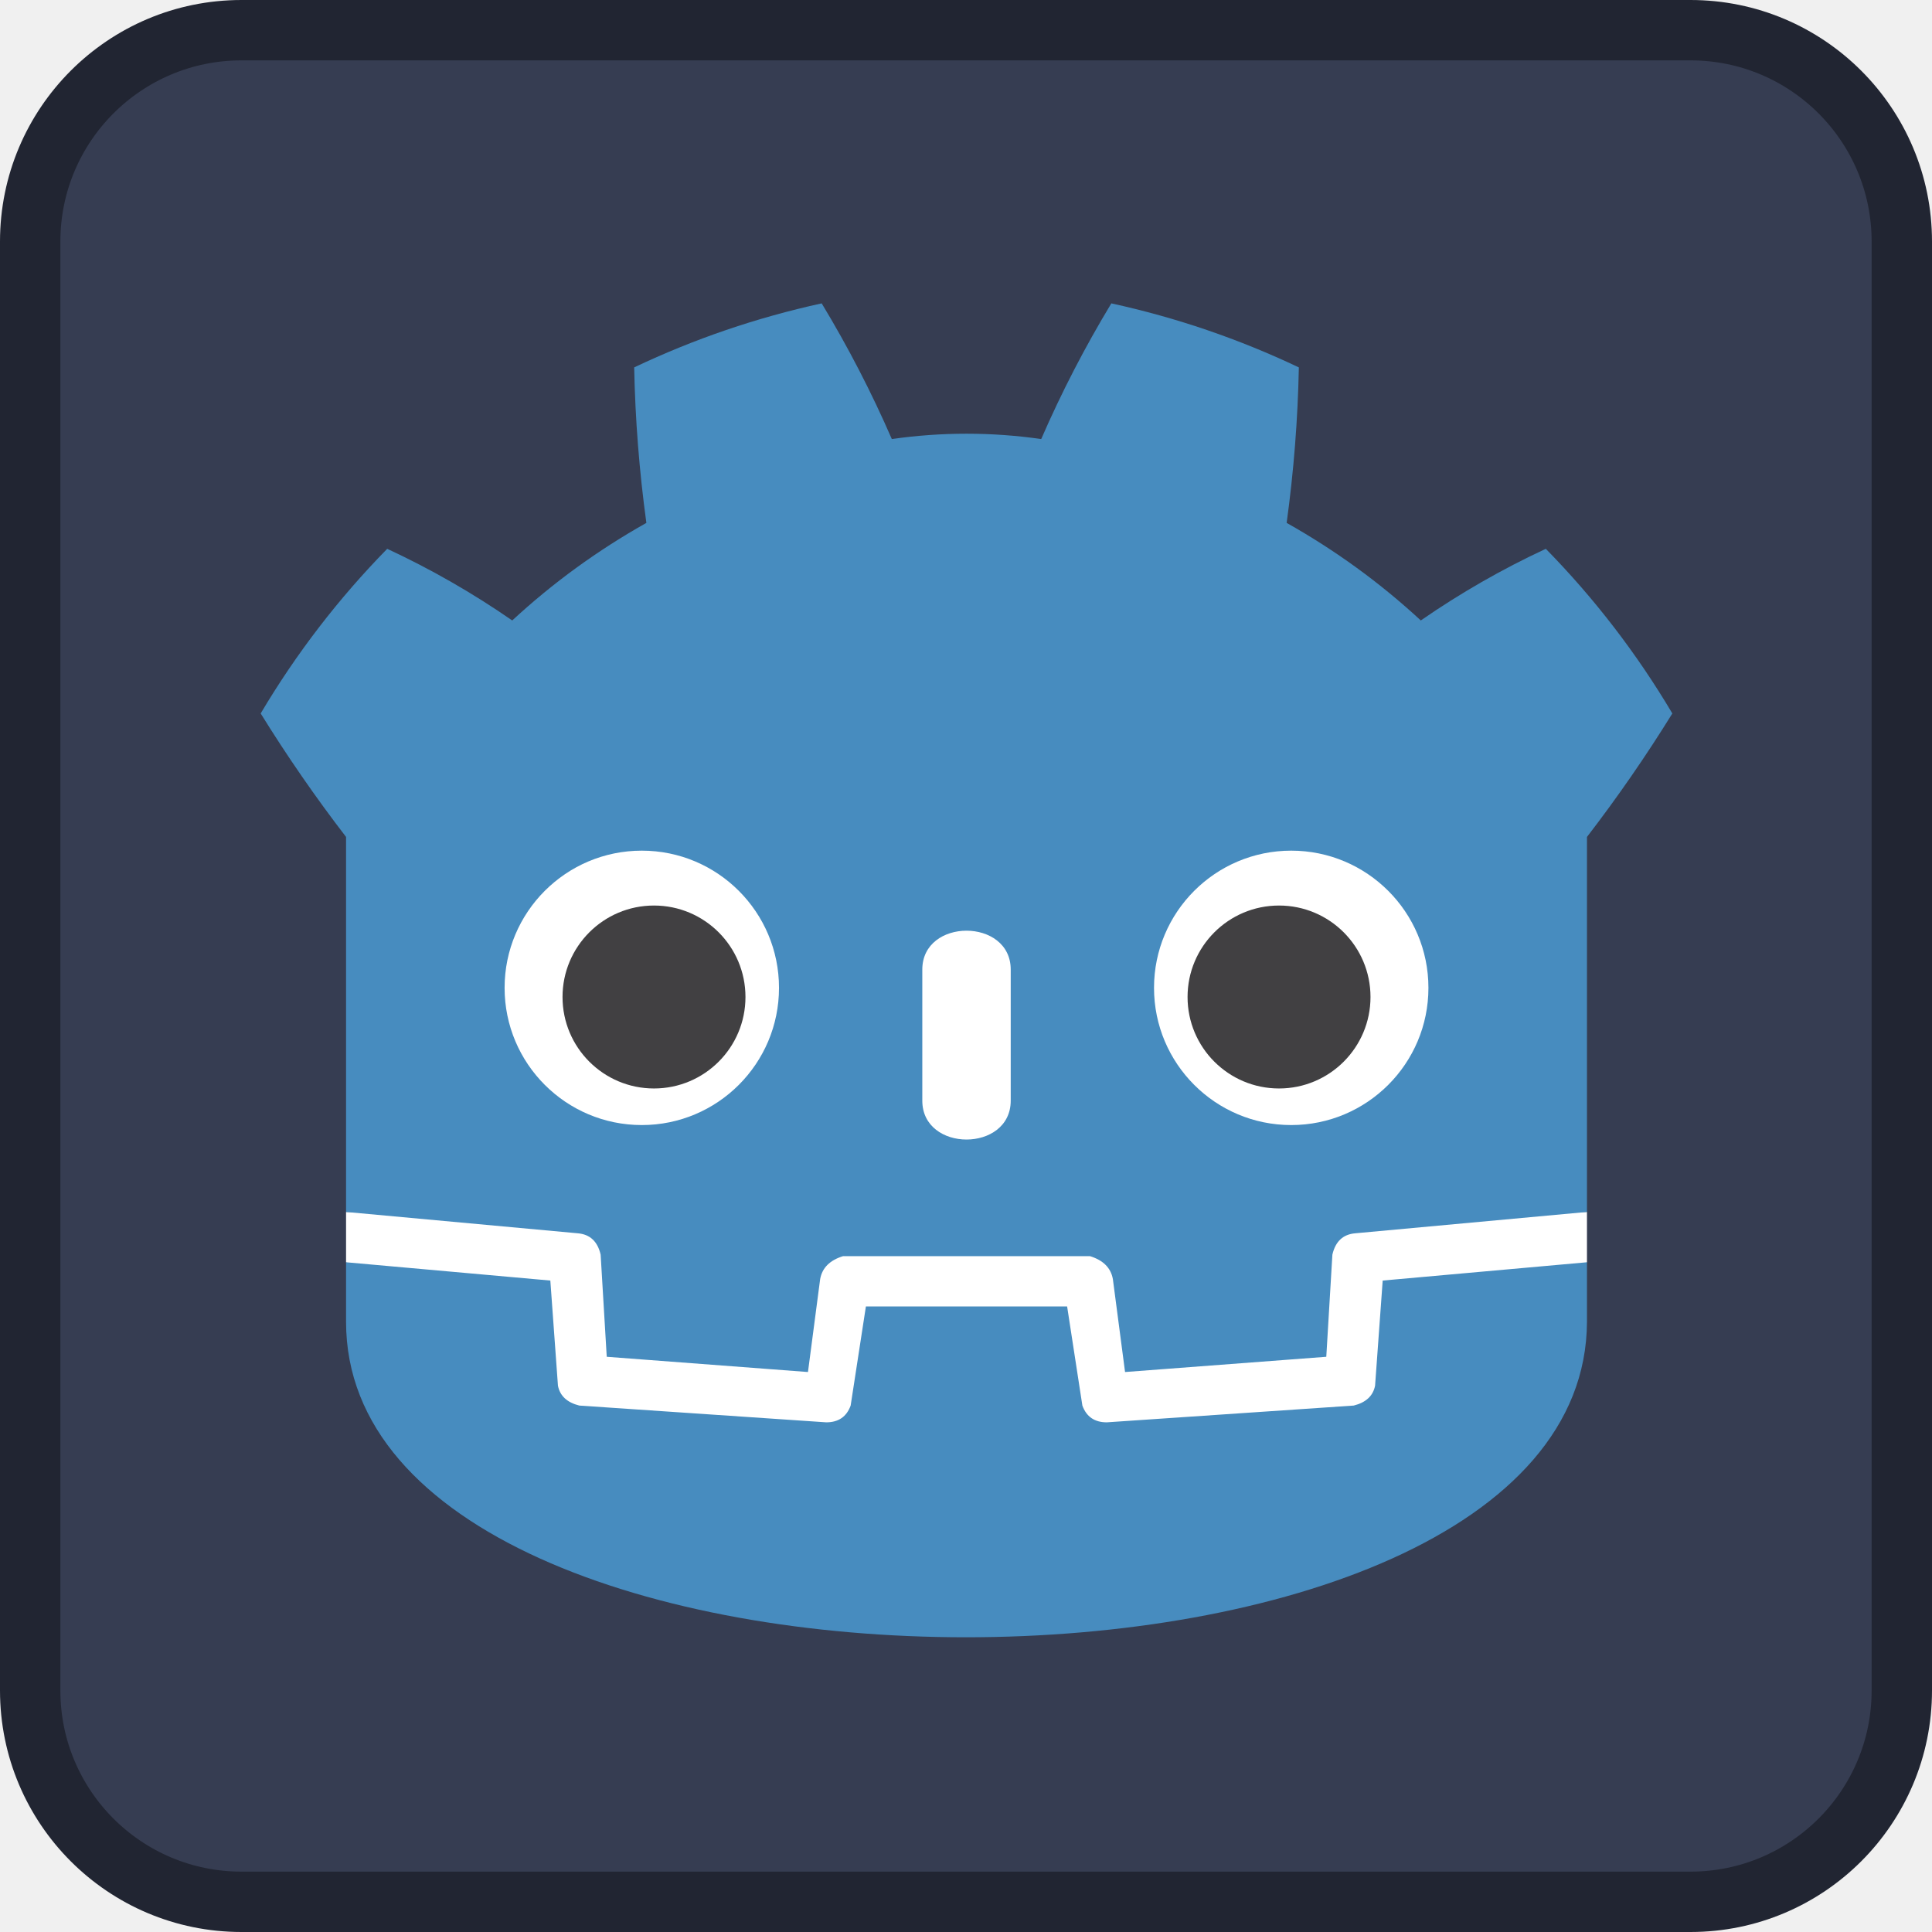
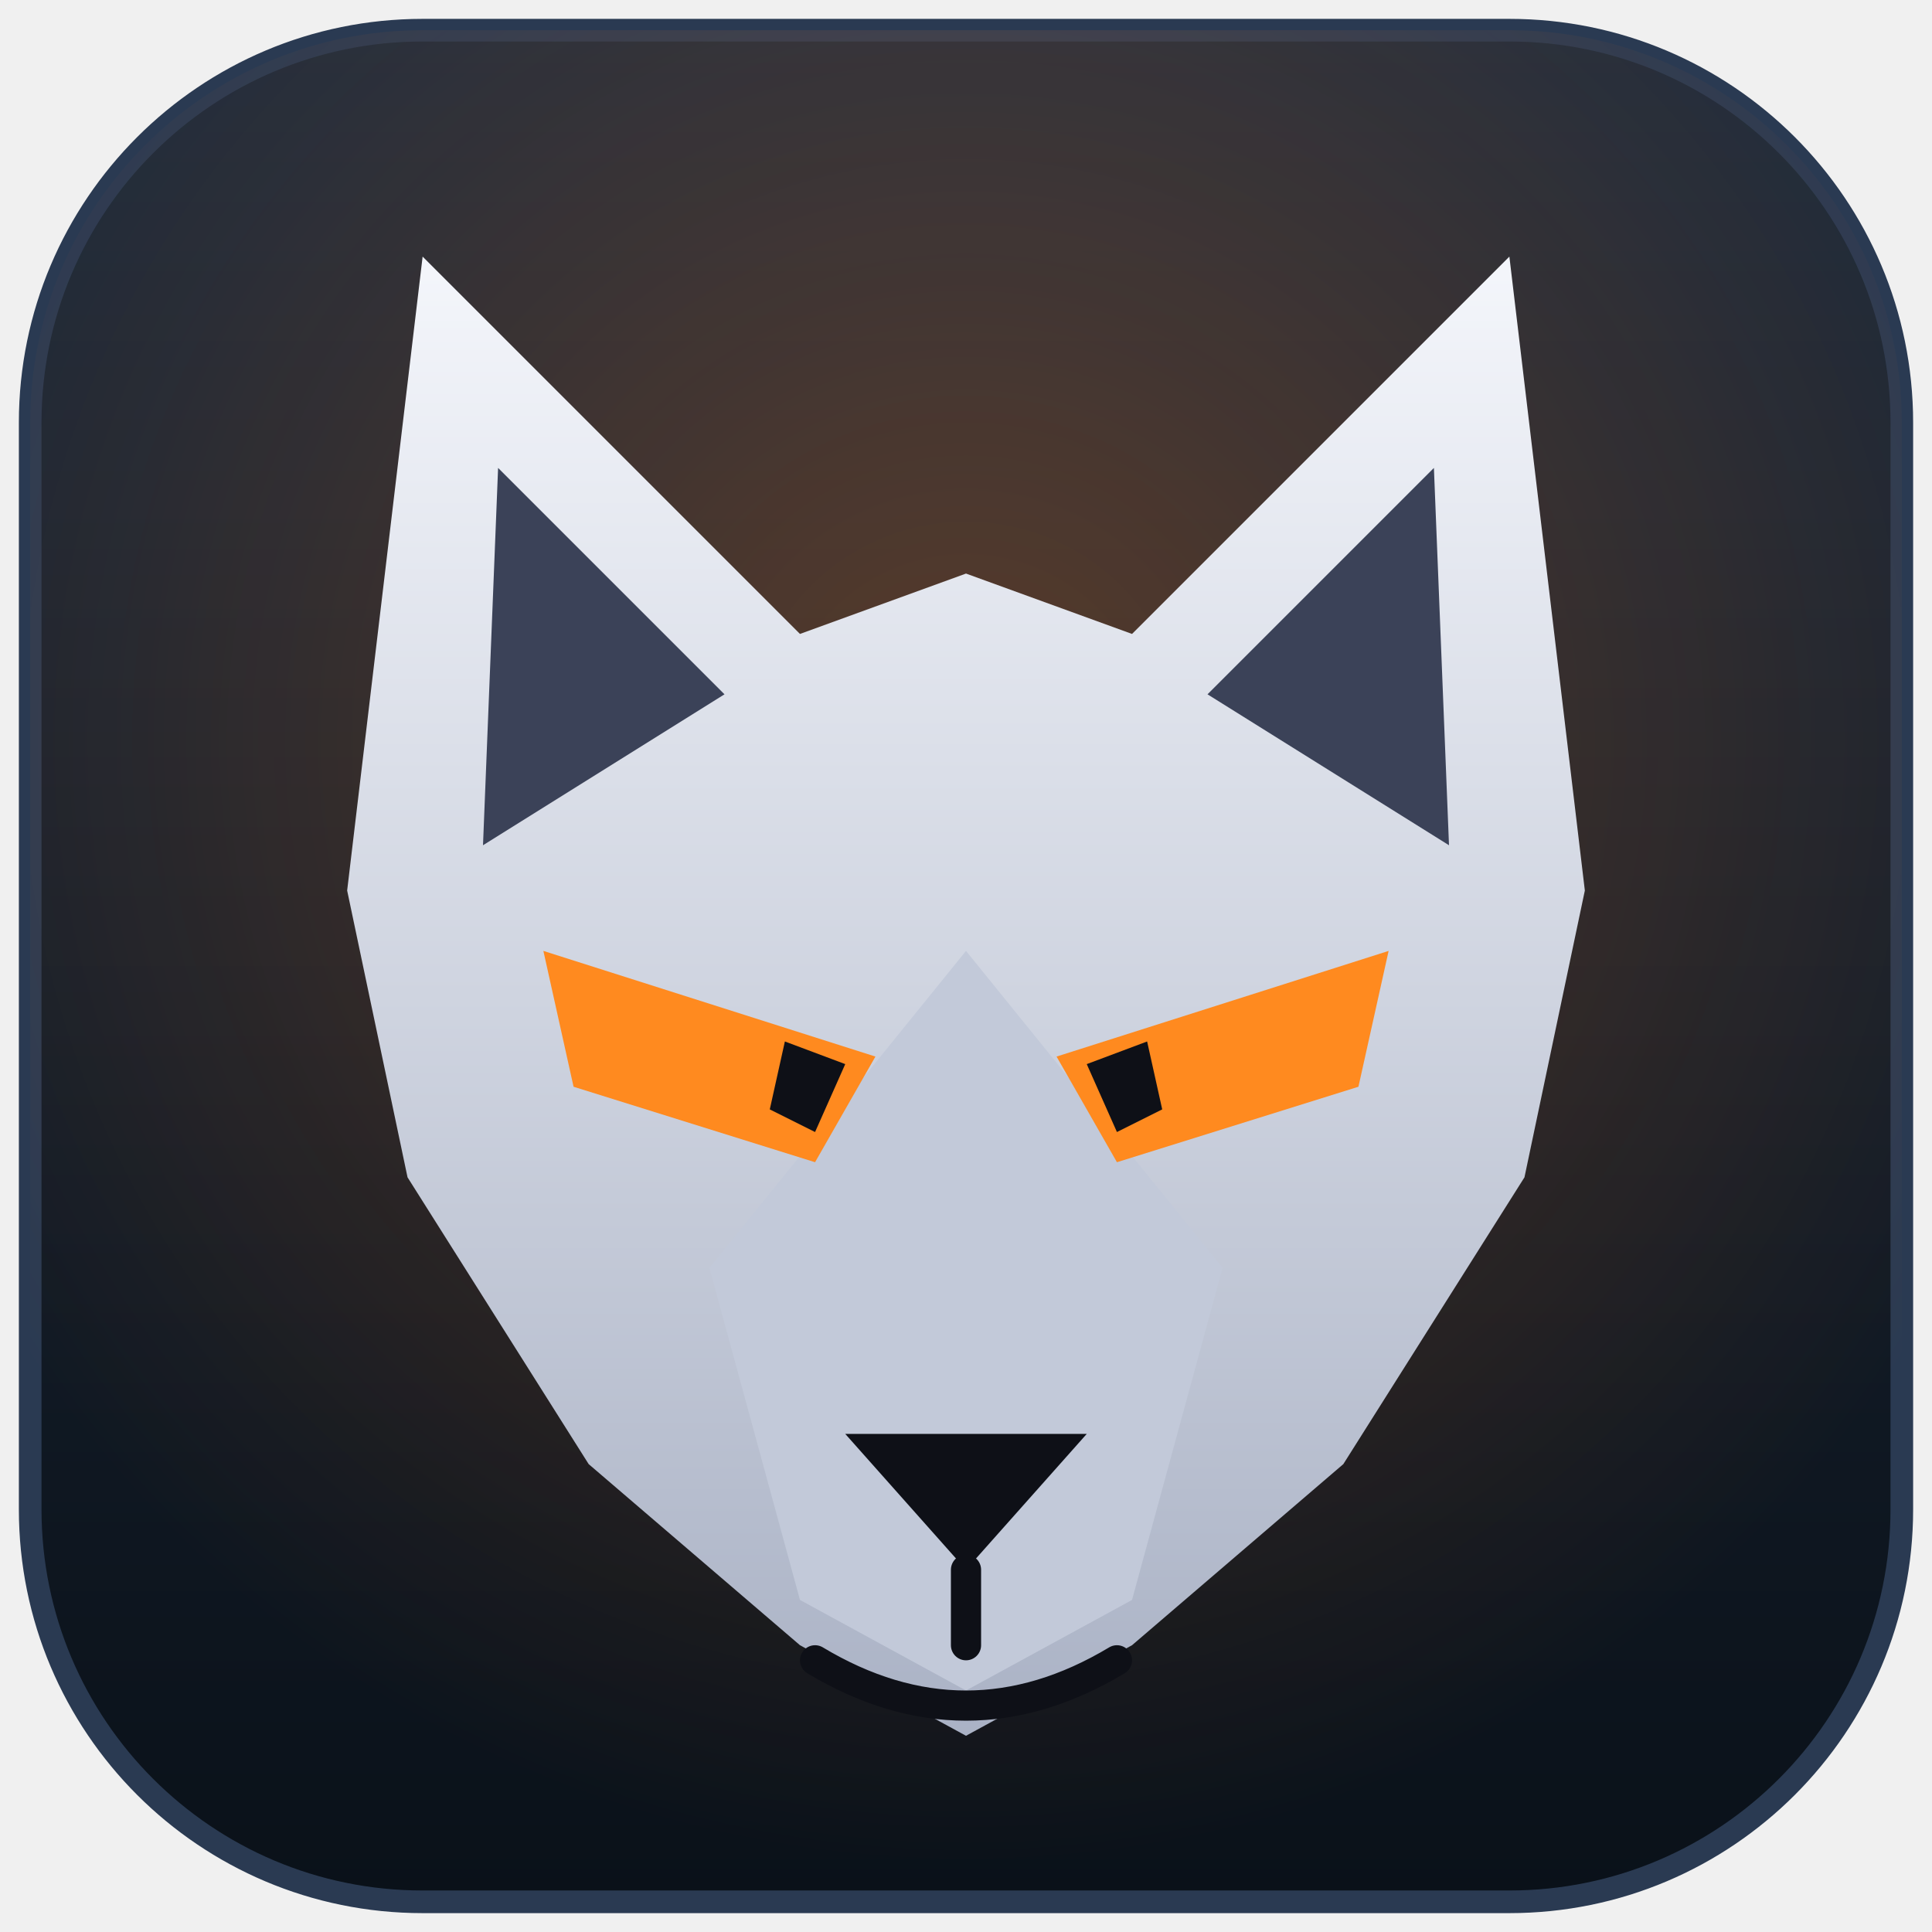
- <svg xmlns="http://www.w3.org/2000/svg" width="128" height="128">
-   <rect width="124" height="124" x="2" y="2" fill="#363d52" stroke="#212532" stroke-width="4" rx="14" />
-   <g fill="#fff" transform="translate(12.322 12.322)scale(.101)">
-     <path d="M105 673v33q407 354 814 0v-33z" />
-     <path fill="#478cbf" d="m105 673 152 14q12 1 15 14l4 67 132 10 8-61q2-11 15-15h162q13 4 15 15l8 61 132-10 4-67q3-13 15-14l152-14V427q30-39 56-81-35-59-83-108-43 20-82 47-40-37-88-64 7-51 8-102-59-28-123-42-26 43-46 89-49-7-98 0-20-46-46-89-64 14-123 42 1 51 8 102-48 27-88 64-39-27-82-47-48 49-83 108 26 42 56 81zm0 33v39c0 276 813 276 814 0v-39l-134 12-5 69q-2 10-14 13l-162 11q-12 0-16-11l-10-65H446l-10 65q-4 11-16 11l-162-11q-12-3-14-13l-5-69z" />
-     <path d="M483 600c0 34 58 34 58 0v-86c0-34-58-34-58 0z" />
-     <circle cx="725" cy="526" r="90" />
-     <circle cx="299" cy="526" r="90" />
-   </g>
-   <g fill="#414042" transform="translate(12.322 12.322)scale(.101)">
-     <circle cx="307" cy="532" r="60" />
-     <circle cx="717" cy="532" r="60" />
-   </g>
+ <svg xmlns="http://www.w3.org/2000/svg" width="256" height="256" viewBox="0 0 256 256">
+   <defs>
+     <linearGradient id="fundo" x1="0" y1="0" x2="0" y2="1">
+       <stop offset="0" stop-color="#1f2c3d" />
+       <stop offset="1" stop-color="#0a1119" />
+     </linearGradient>
+     <linearGradient id="pelo" x1="0" y1="0" x2="0" y2="1">
+       <stop offset="0" stop-color="#f4f6fb" />
+       <stop offset="1" stop-color="#aab2c5" />
+     </linearGradient>
+     <radialGradient id="brilho" cx="0.5" cy="0.38" r="0.6">
+       <stop offset="0" stop-color="#ff7a1a" stop-opacity="0.28" />
+       <stop offset="1" stop-color="#ff7a1a" stop-opacity="0" />
+     </radialGradient>
+   </defs>
+   <rect x="4" y="4" width="248" height="248" rx="52" fill="url(#fundo)" stroke="#2a3a52" stroke-width="3" />
+   <rect x="4" y="4" width="248" height="248" rx="52" fill="url(#brilho)" />
+   <path fill="url(#pelo)" d="M56 34 L106 84 L128 76 L150 84 L200 34 L210 118 L202 156 L178 194 L150 218 L128 230 L106 218 L78 194 L54 156 L46 118 Z" />
+   <path fill="#3b4258" d="M66 62 L96 92 L64 112 Z" />
+   <path fill="#3b4258" d="M190 62 L160 92 L192 112 Z" />
+   <path fill="#c2c9d9" d="M128 126 L162 168 L150 212 L128 224 L106 212 L94 168 Z" />
+   <path fill="#ff8a1f" d="M72 126 L116 140 L108 154 L76 144 Z" />
+   <path fill="#ff8a1f" d="M184 126 L140 140 L148 154 L180 144 Z" />
+   <path fill="#0e1017" d="M104 138 L112 141 L108 150 L102 147 Z" />
+   <path fill="#0e1017" d="M152 138 L144 141 L148 150 L154 147 Z" />
+   <path fill="#0e1017" d="M112 190 L144 190 L128 208 Z" />
+   <path fill="none" stroke="#0e1017" stroke-width="4" stroke-linecap="round" stroke-linejoin="round" d="M128 208 L128 218 M108 220 Q128 232 148 220" />
</svg>
